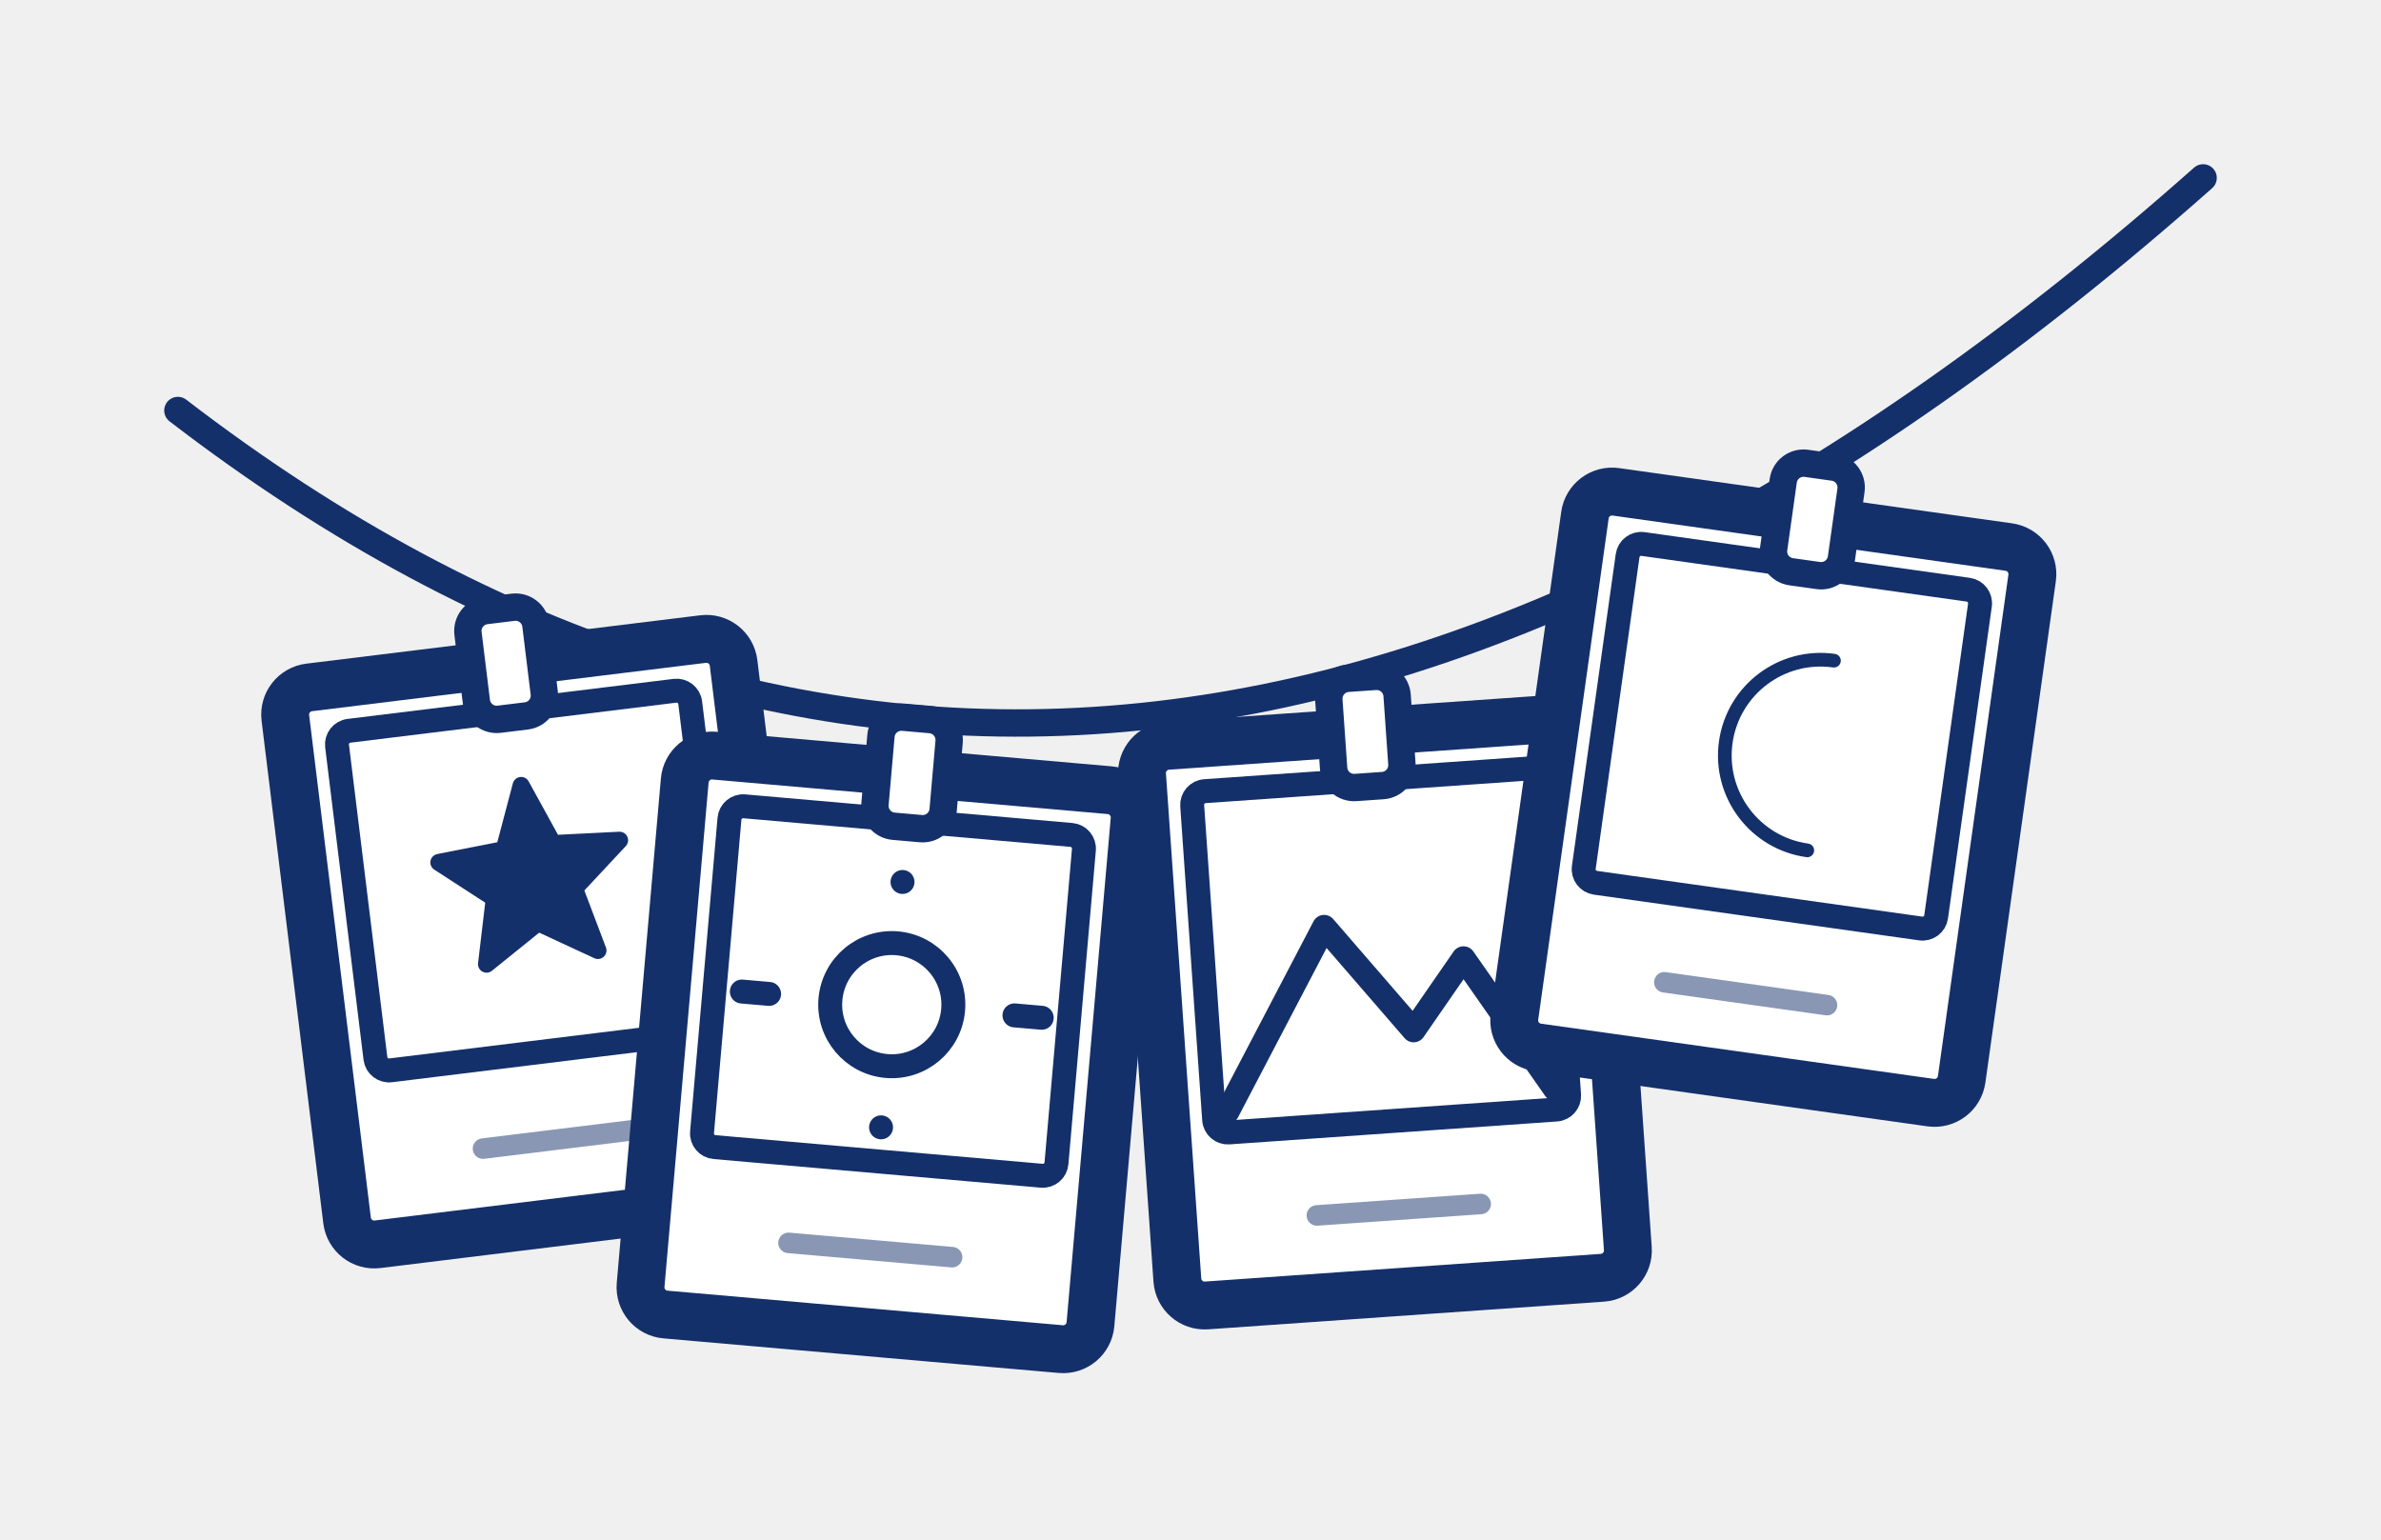
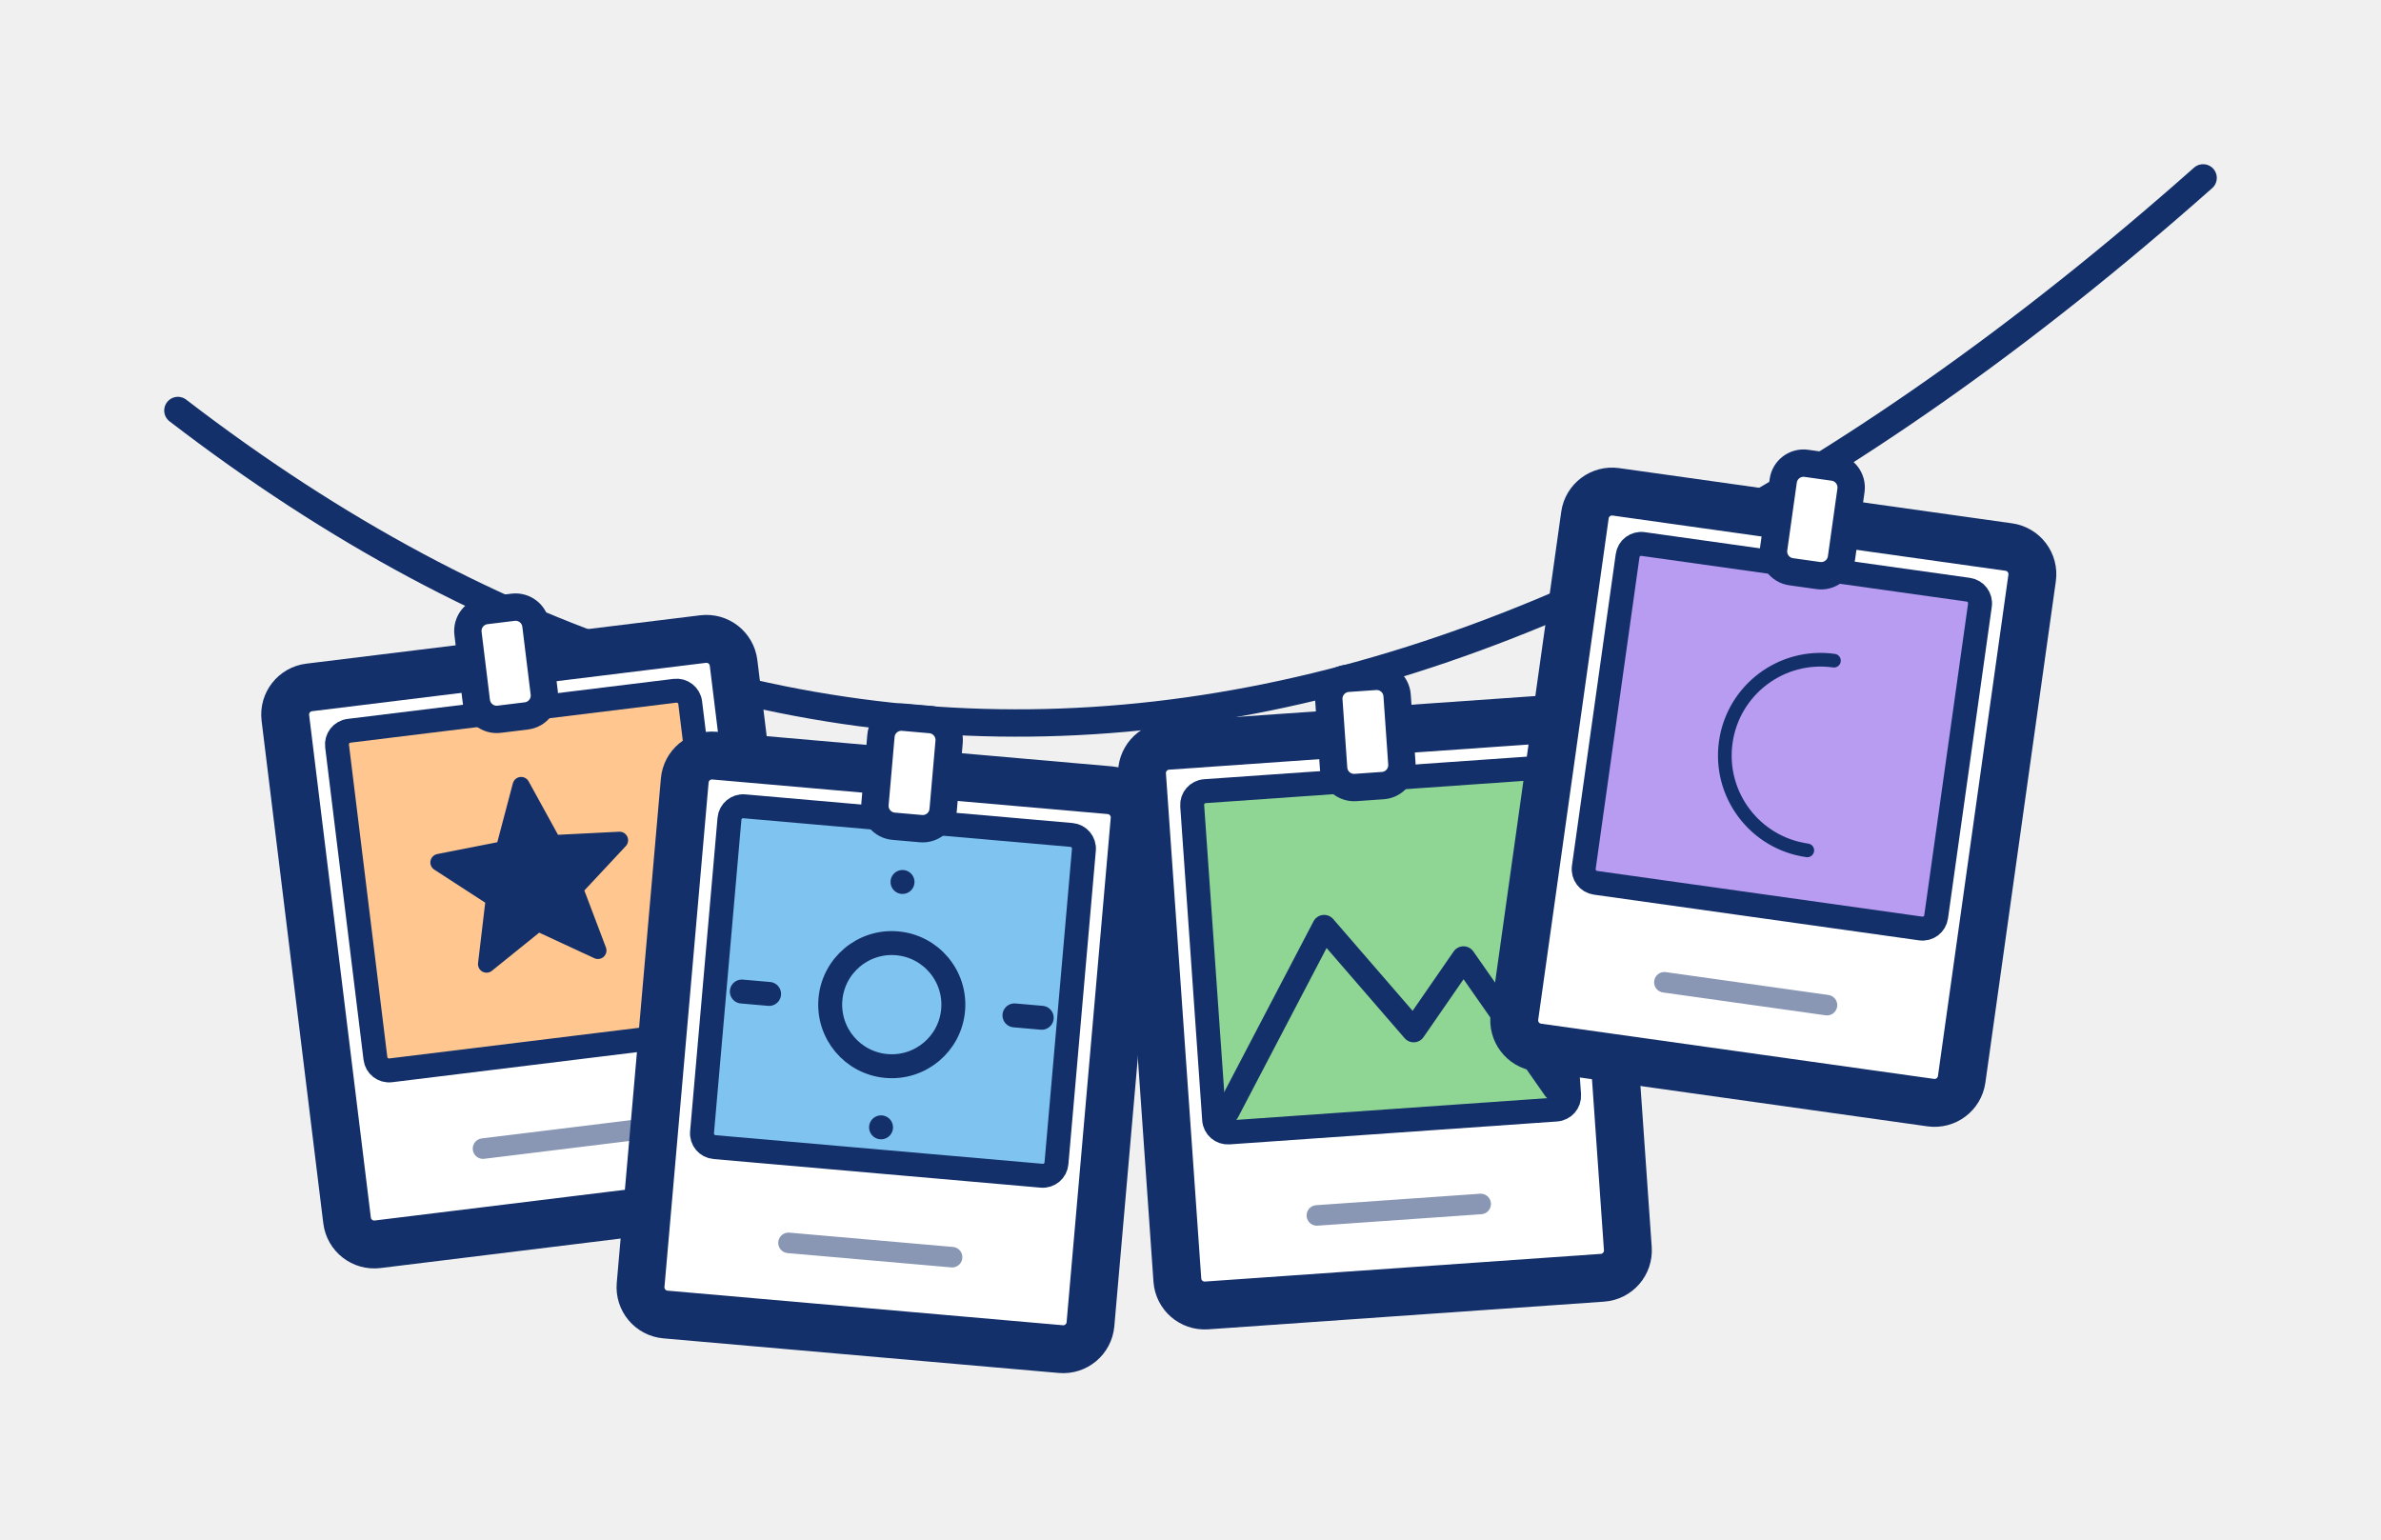
<svg xmlns="http://www.w3.org/2000/svg" viewBox="536 304 348 225" width="348" height="225" aria-hidden="true">
  <g fill="none" stroke="#14306A" stroke-width="7" stroke-linecap="round" stroke-linejoin="round">
    <g id="object-photography">
      <path d="M562 364 Q700 470 858 330" stroke-width="4" />
      <g transform="translate(609,393) rotate(-7)">
        <rect x="-33" y="8" width="66" height="82" rx="4" fill="#fff" />
-         <rect x="-26" y="15" width="52" height="50" rx="2" fill="#fff" stroke-width="3.5" />
+         <rect data-photo="1" x="-26" y="15" width="52" height="50" rx="2" fill="#FFC78F" stroke-width="3.5" />
        <path d="M0.0 26.0 L3.6 35.0 L13.3 35.7 L5.9 41.9 L8.2 51.3 L0.0 46.2 L-8.2 51.3 L-5.9 41.9 L-13.3 35.7 L-3.6 35.0 Z" fill="#14306A" stroke-width="2.5" />
        <path d="M-12 78 H12" stroke-width="3" stroke-opacity="0.5" />
        <rect x="-5" y="0" width="10" height="16" rx="3" fill="#fff" stroke-width="4" />
      </g>
      <g transform="translate(670,409) rotate(5)">
        <rect x="-33" y="8" width="66" height="82" rx="4" fill="#fff" />
-         <rect x="-26" y="15" width="52" height="50" rx="2" fill="#fff" stroke-width="3.5" />
+         <rect data-photo="2" x="-26" y="15" width="52" height="50" rx="2" fill="#7FC4F0" stroke-width="3.5" />
        <circle cx="0" cy="42" r="9" stroke-width="3.5" />
        <path d="M0 24 v-0 M-18 42 h-4 M18 42 h4 M0 60 v0" stroke-width="3.5" />
        <path d="M-12 78 H12" stroke-width="3" stroke-opacity="0.5" />
        <rect x="-5" y="0" width="10" height="16" rx="3" fill="#fff" stroke-width="4" />
      </g>
      <g transform="translate(735,403) rotate(-4)">
        <rect x="-33" y="8" width="66" height="82" rx="4" fill="#fff" />
-         <rect x="-26" y="15" width="52" height="50" rx="2" fill="#fff" stroke-width="3.5" />
+         <rect data-photo="3" x="-26" y="15" width="52" height="50" rx="2" fill="#8FD694" stroke-width="3.5" />
        <path d="M-24 62 L-8 36 L4 52 L12 42 L24 62" stroke-width="3.5" />
        <path d="M-12 78 H12" stroke-width="3" stroke-opacity="0.5" />
        <rect x="-5" y="0" width="10" height="16" rx="3" fill="#fff" stroke-width="4" />
      </g>
      <g transform="translate(802,372) rotate(8)">
        <rect x="-33" y="8" width="66" height="82" rx="4" fill="#fff" />
-         <rect x="-26" y="15" width="52" height="50" rx="2" fill="#fff" stroke-width="3.5" />
+         <rect data-photo="4" x="-26" y="15" width="52" height="50" rx="2" fill="#B79CF2" stroke-width="3.5" />
        <path d="M6 28 A14 14 0 1 0 6 56 A11 11 0 1 1 6 28 Z" fill="#14306A" stroke-width="2" />
        <path d="M-12 78 H12" stroke-width="3" stroke-opacity="0.5" />
        <rect x="-5" y="0" width="10" height="16" rx="3" fill="#fff" stroke-width="4" />
      </g>
    </g>
  </g>
</svg>
